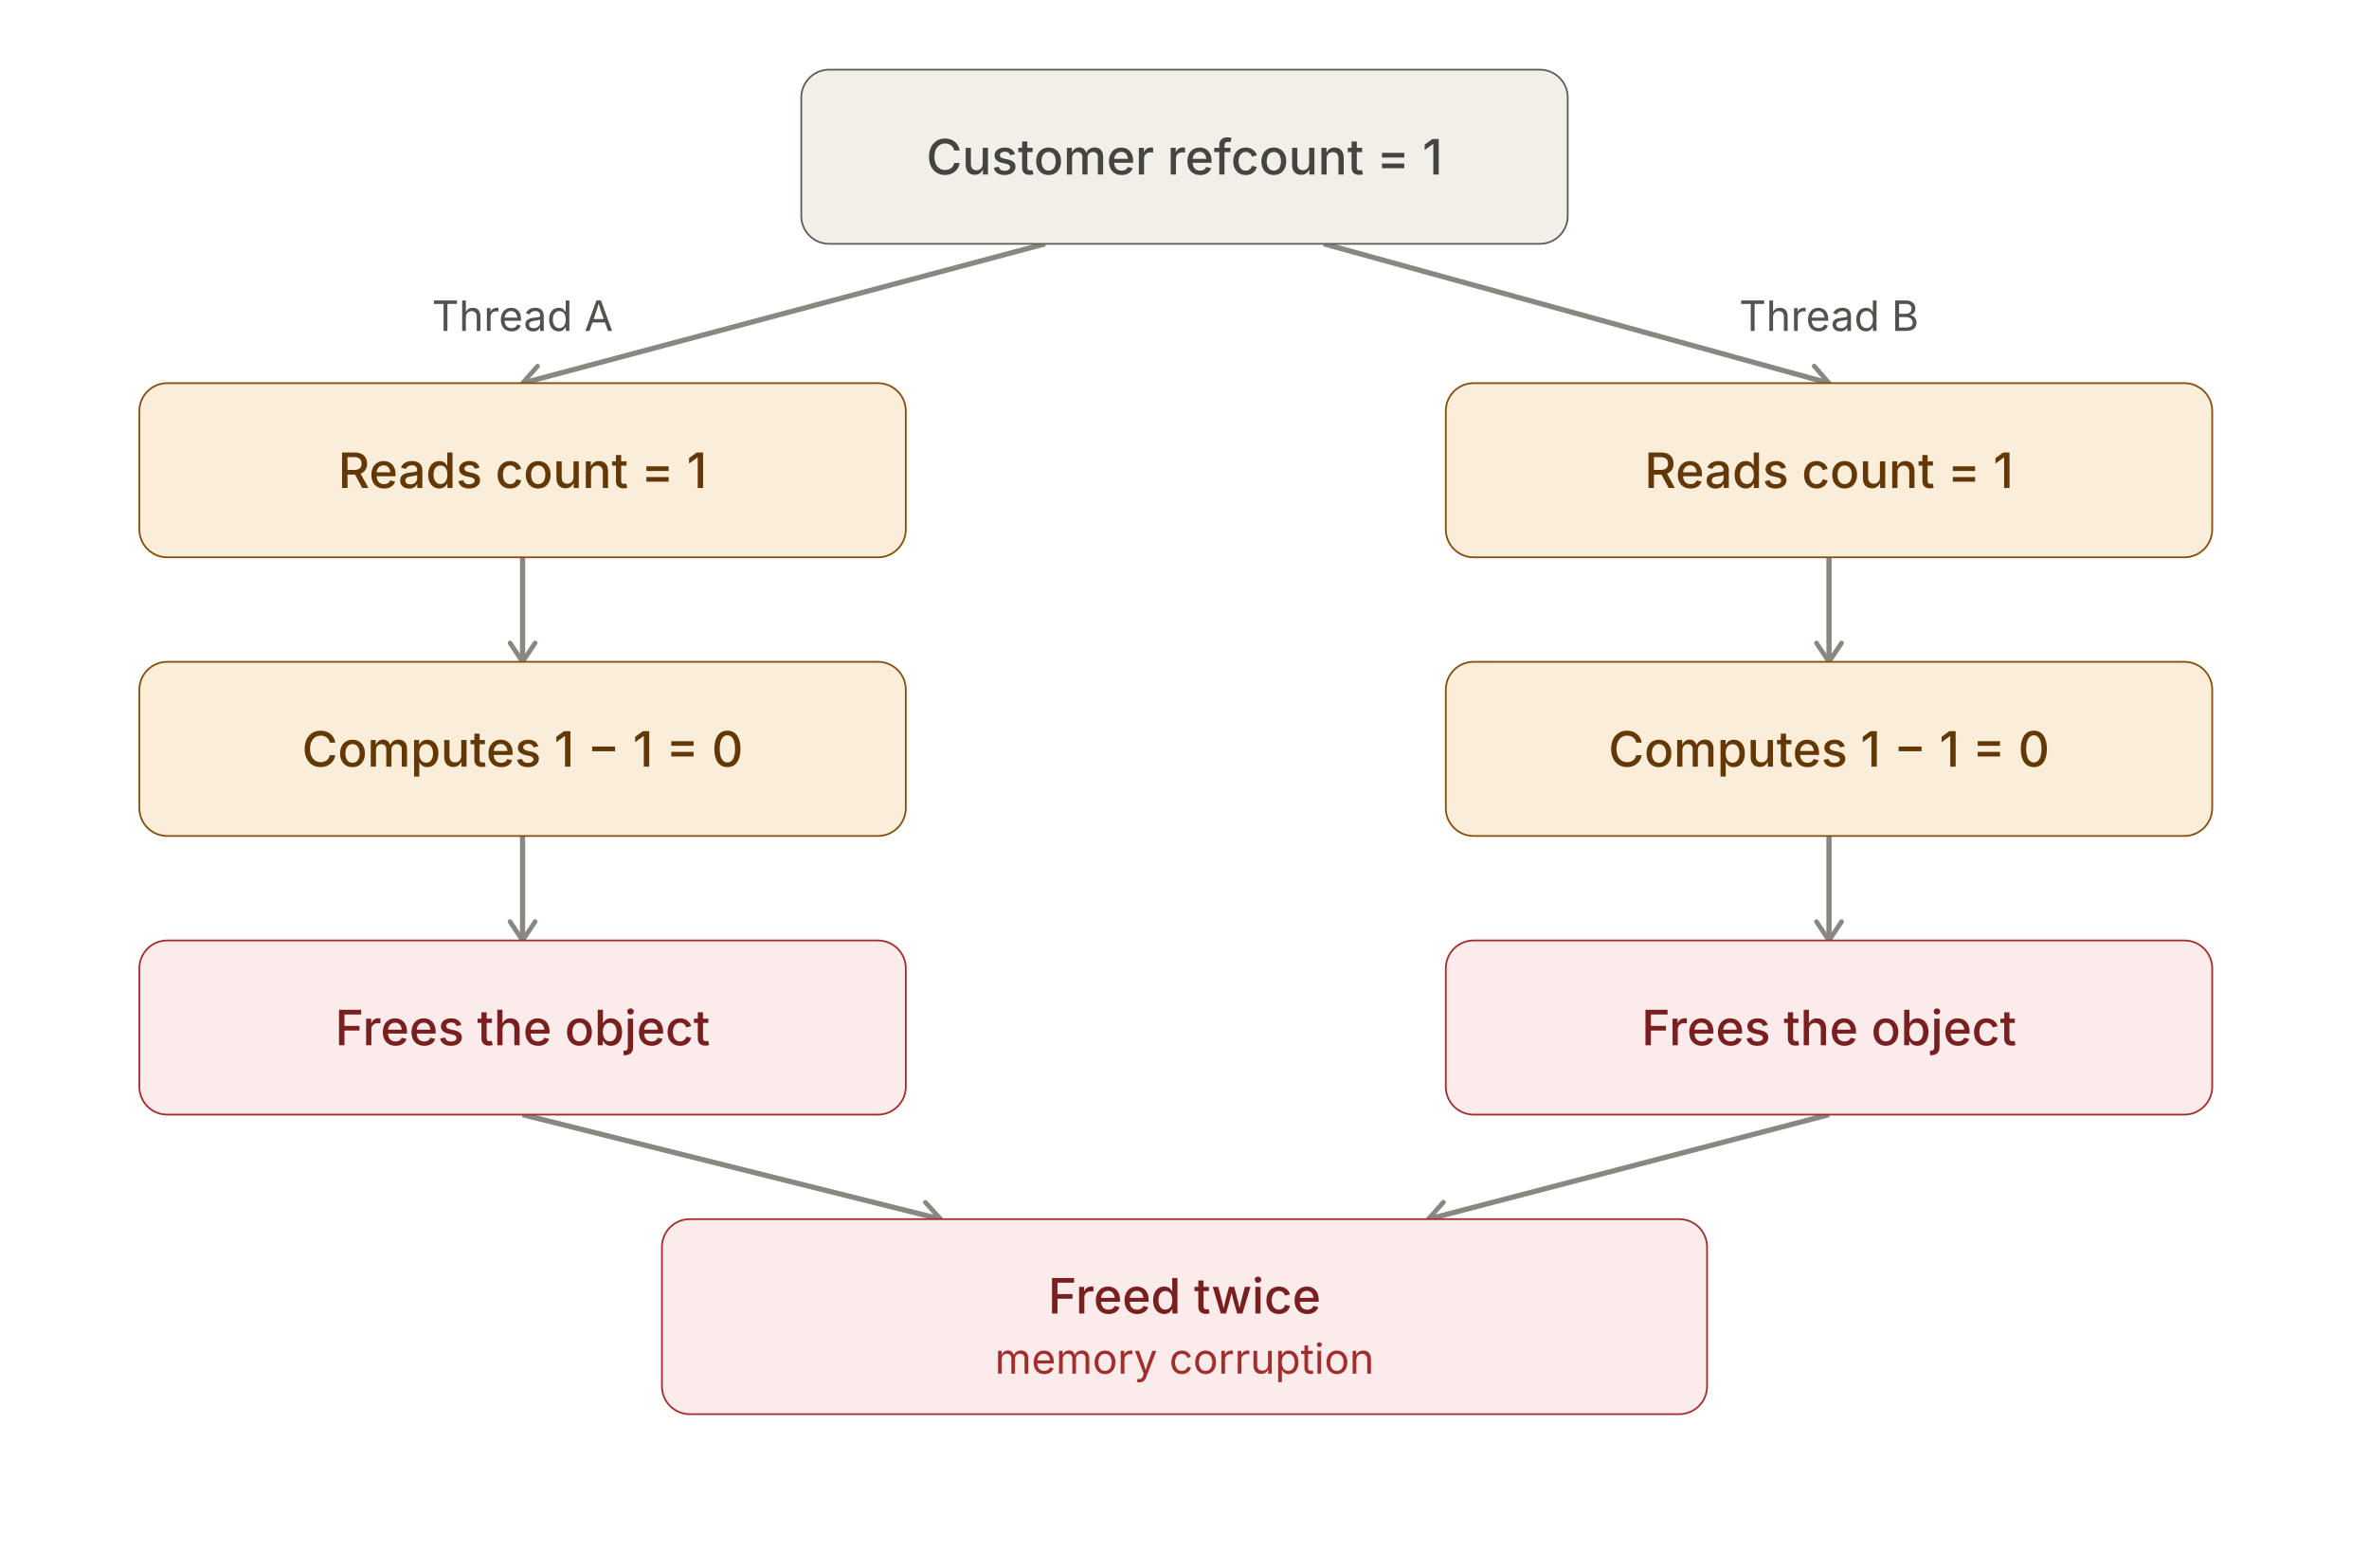
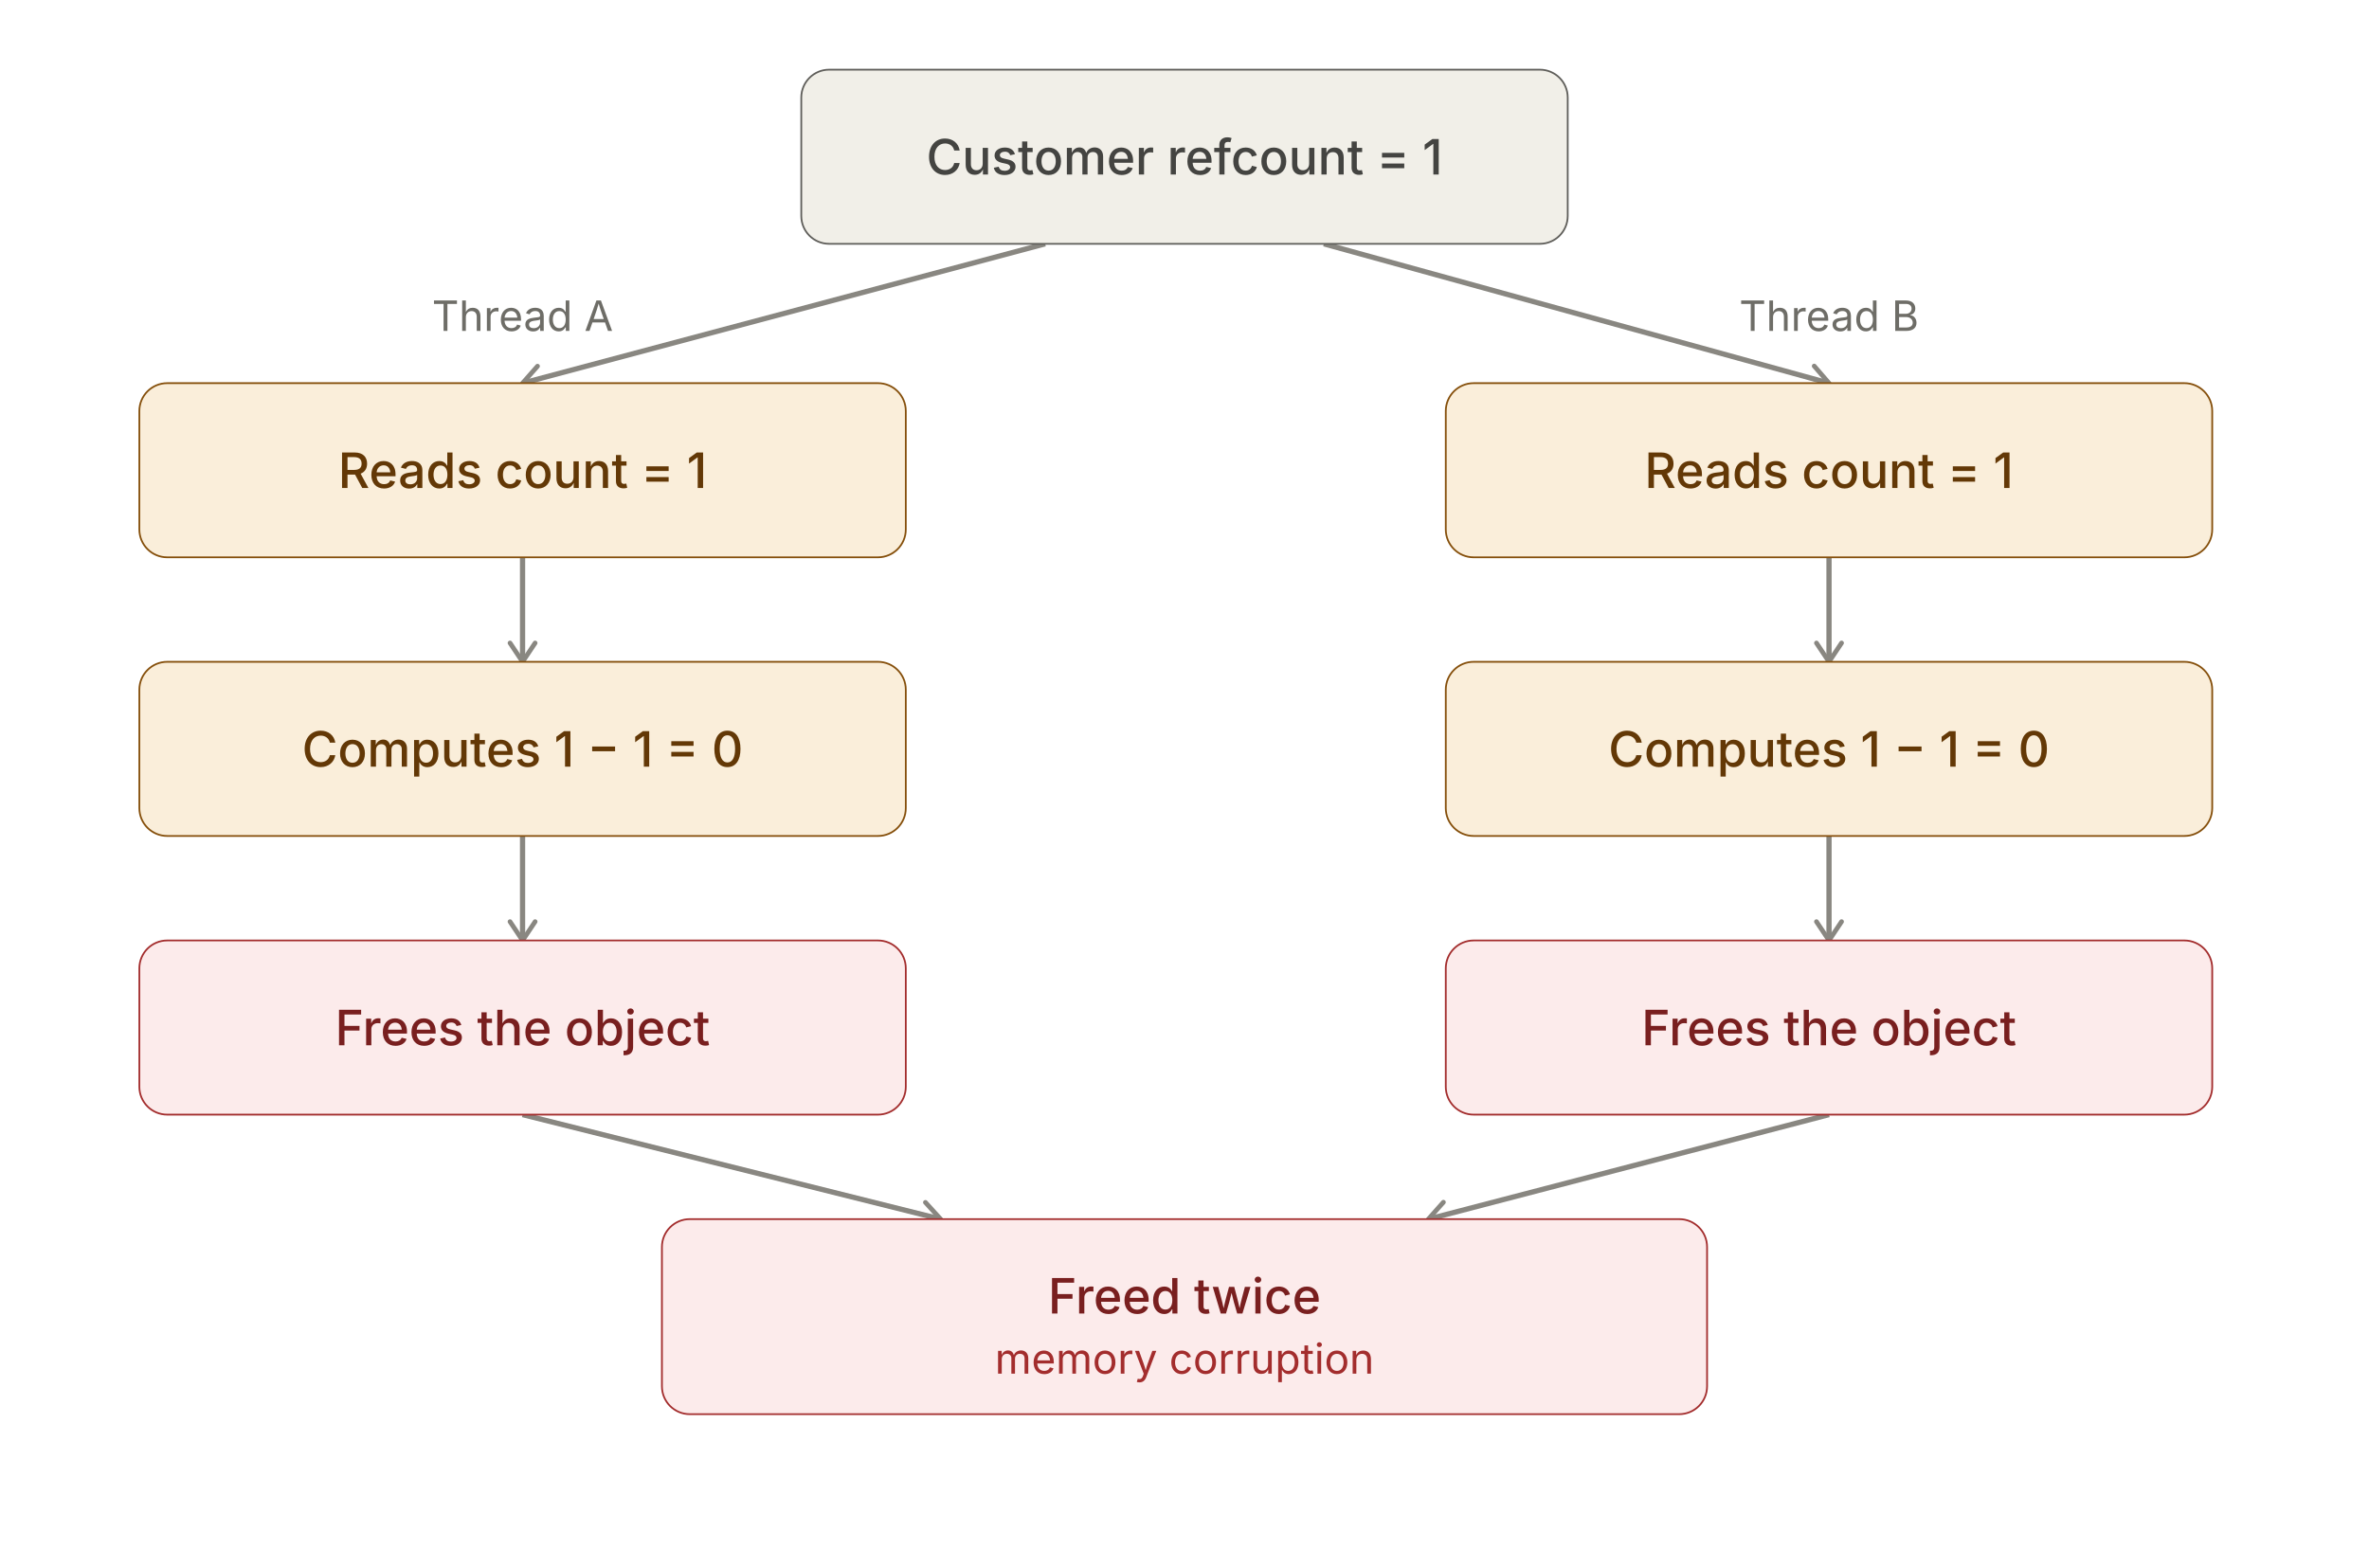
<svg xmlns="http://www.w3.org/2000/svg" width="100%" viewBox="0 0 680 450" role="img" style="">
  <defs>
    <marker id="arrow" viewBox="0 0 10 10" refX="8" refY="5" markerWidth="6" markerHeight="6" orient="auto-start-reverse">
      <path d="M2 1L8 5L2 9" fill="none" stroke="context-stroke" stroke-width="1.5" stroke-linecap="round" stroke-linejoin="round" />
    </marker>
  </defs>
+   <style>
+   .dgm-label { fill: #6E6D67; }
+   @media (prefers-color-scheme: dark) {
+     .dgm-label { fill: #B7B5AA; }
+   }
+ </style>
  <line x1="300" y1="70" x2="150" y2="110" marker-end="url(#arrow)" style="fill:none;stroke:rgb(137, 135, 129);color:rgb(11, 11, 11);stroke-width:1.5px;stroke-linecap:butt;stroke-linejoin:miter;opacity:1;font-family:anthropic-sans, -apple-system, BlinkMacSystemFont, &quot;Segoe UI&quot;, sans-serif;font-size:16px;font-weight:400;text-anchor:start;dominant-baseline:auto" />
  <line x1="380" y1="70" x2="525" y2="110" marker-end="url(#arrow)" style="fill:none;stroke:rgb(137, 135, 129);color:rgb(11, 11, 11);stroke-width:1.5px;stroke-linecap:butt;stroke-linejoin:miter;opacity:1;font-family:anthropic-sans, -apple-system, BlinkMacSystemFont, &quot;Segoe UI&quot;, sans-serif;font-size:16px;font-weight:400;text-anchor:start;dominant-baseline:auto" />
  <line x1="150" y1="160" x2="150" y2="190" marker-end="url(#arrow)" style="fill:none;stroke:rgb(137, 135, 129);color:rgb(11, 11, 11);stroke-width:1.5px;stroke-linecap:butt;stroke-linejoin:miter;opacity:1;font-family:anthropic-sans, -apple-system, BlinkMacSystemFont, &quot;Segoe UI&quot;, sans-serif;font-size:16px;font-weight:400;text-anchor:start;dominant-baseline:auto" />
  <line x1="525" y1="160" x2="525" y2="190" marker-end="url(#arrow)" style="fill:none;stroke:rgb(137, 135, 129);color:rgb(11, 11, 11);stroke-width:1.5px;stroke-linecap:butt;stroke-linejoin:miter;opacity:1;font-family:anthropic-sans, -apple-system, BlinkMacSystemFont, &quot;Segoe UI&quot;, sans-serif;font-size:16px;font-weight:400;text-anchor:start;dominant-baseline:auto" />
  <line x1="150" y1="240" x2="150" y2="270" marker-end="url(#arrow)" style="fill:none;stroke:rgb(137, 135, 129);color:rgb(11, 11, 11);stroke-width:1.5px;stroke-linecap:butt;stroke-linejoin:miter;opacity:1;font-family:anthropic-sans, -apple-system, BlinkMacSystemFont, &quot;Segoe UI&quot;, sans-serif;font-size:16px;font-weight:400;text-anchor:start;dominant-baseline:auto" />
  <line x1="525" y1="240" x2="525" y2="270" marker-end="url(#arrow)" style="fill:none;stroke:rgb(137, 135, 129);color:rgb(11, 11, 11);stroke-width:1.5px;stroke-linecap:butt;stroke-linejoin:miter;opacity:1;font-family:anthropic-sans, -apple-system, BlinkMacSystemFont, &quot;Segoe UI&quot;, sans-serif;font-size:16px;font-weight:400;text-anchor:start;dominant-baseline:auto" />
  <line x1="150" y1="320" x2="270" y2="350" marker-end="url(#arrow)" style="fill:none;stroke:rgb(137, 135, 129);color:rgb(11, 11, 11);stroke-width:1.5px;stroke-linecap:butt;stroke-linejoin:miter;opacity:1;font-family:anthropic-sans, -apple-system, BlinkMacSystemFont, &quot;Segoe UI&quot;, sans-serif;font-size:16px;font-weight:400;text-anchor:start;dominant-baseline:auto" />
  <line x1="525" y1="320" x2="410" y2="350" marker-end="url(#arrow)" style="fill:none;stroke:rgb(137, 135, 129);color:rgb(11, 11, 11);stroke-width:1.5px;stroke-linecap:butt;stroke-linejoin:miter;opacity:1;font-family:anthropic-sans, -apple-system, BlinkMacSystemFont, &quot;Segoe UI&quot;, sans-serif;font-size:16px;font-weight:400;text-anchor:start;dominant-baseline:auto" />
  <g style="fill:rgb(0, 0, 0);stroke:none;color:rgb(11, 11, 11);stroke-width:1px;stroke-linecap:butt;stroke-linejoin:miter;opacity:1;font-family:anthropic-sans, -apple-system, BlinkMacSystemFont, &quot;Segoe UI&quot;, sans-serif;font-size:16px;font-weight:400;text-anchor:start;dominant-baseline:auto">
    <rect x="230" y="20" width="220" height="50" rx="8" stroke-width="0.5" style="fill:rgb(241, 239, 232);stroke:rgb(95, 94, 90);color:rgb(11, 11, 11);stroke-width:0.5px;stroke-linecap:butt;stroke-linejoin:miter;opacity:1;font-family:anthropic-sans, -apple-system, BlinkMacSystemFont, &quot;Segoe UI&quot;, sans-serif;font-size:16px;font-weight:400;text-anchor:start;dominant-baseline:auto" />
    <text x="340" y="45" text-anchor="middle" dominant-baseline="central" style="fill:rgb(68, 68, 65);stroke:none;color:rgb(11, 11, 11);stroke-width:1px;stroke-linecap:butt;stroke-linejoin:miter;opacity:1;font-family:anthropic-sans, -apple-system, BlinkMacSystemFont, &quot;Segoe UI&quot;, sans-serif;font-size:14px;font-weight:500;text-anchor:middle;dominant-baseline:central">Customer refcount = 1</text>
  </g>
-   <text x="150" y="95" text-anchor="middle" style="fill:rgb(82, 81, 78);stroke:none;color:rgb(11, 11, 11);stroke-width:1px;stroke-linecap:butt;stroke-linejoin:miter;opacity:1;font-family:anthropic-sans, -apple-system, BlinkMacSystemFont, &quot;Segoe UI&quot;, sans-serif;font-size:12px;font-weight:400;text-anchor:middle;dominant-baseline:auto">Thread A</text>
-   <text x="525" y="95" text-anchor="middle" style="fill:rgb(82, 81, 78);stroke:none;color:rgb(11, 11, 11);stroke-width:1px;stroke-linecap:butt;stroke-linejoin:miter;opacity:1;font-family:anthropic-sans, -apple-system, BlinkMacSystemFont, &quot;Segoe UI&quot;, sans-serif;font-size:12px;font-weight:400;text-anchor:middle;dominant-baseline:auto">Thread B</text>
+   <text x="150" y="95" text-anchor="middle" class="dgm-label" style="stroke:none;color:rgb(11, 11, 11);stroke-width:1px;stroke-linecap:butt;stroke-linejoin:miter;opacity:1;font-family:anthropic-sans, -apple-system, BlinkMacSystemFont, &quot;Segoe UI&quot;, sans-serif;font-size:12px;font-weight:400;text-anchor:middle;dominant-baseline:auto">Thread A</text>
+   <text x="525" y="95" text-anchor="middle" class="dgm-label" style="stroke:none;color:rgb(11, 11, 11);stroke-width:1px;stroke-linecap:butt;stroke-linejoin:miter;opacity:1;font-family:anthropic-sans, -apple-system, BlinkMacSystemFont, &quot;Segoe UI&quot;, sans-serif;font-size:12px;font-weight:400;text-anchor:middle;dominant-baseline:auto">Thread B</text>
  <g style="fill:rgb(0, 0, 0);stroke:none;color:rgb(11, 11, 11);stroke-width:1px;stroke-linecap:butt;stroke-linejoin:miter;opacity:1;font-family:anthropic-sans, -apple-system, BlinkMacSystemFont, &quot;Segoe UI&quot;, sans-serif;font-size:16px;font-weight:400;text-anchor:start;dominant-baseline:auto">
    <rect x="40" y="110" width="220" height="50" rx="8" stroke-width="0.5" style="fill:rgb(250, 238, 218);stroke:rgb(133, 79, 11);color:rgb(11, 11, 11);stroke-width:0.5px;stroke-linecap:butt;stroke-linejoin:miter;opacity:1;font-family:anthropic-sans, -apple-system, BlinkMacSystemFont, &quot;Segoe UI&quot;, sans-serif;font-size:16px;font-weight:400;text-anchor:start;dominant-baseline:auto" />
    <text x="150" y="135" text-anchor="middle" dominant-baseline="central" style="fill:rgb(99, 56, 6);stroke:none;color:rgb(11, 11, 11);stroke-width:1px;stroke-linecap:butt;stroke-linejoin:miter;opacity:1;font-family:anthropic-sans, -apple-system, BlinkMacSystemFont, &quot;Segoe UI&quot;, sans-serif;font-size:14px;font-weight:500;text-anchor:middle;dominant-baseline:central">Reads count = 1</text>
  </g>
  <g style="fill:rgb(0, 0, 0);stroke:none;color:rgb(11, 11, 11);stroke-width:1px;stroke-linecap:butt;stroke-linejoin:miter;opacity:1;font-family:anthropic-sans, -apple-system, BlinkMacSystemFont, &quot;Segoe UI&quot;, sans-serif;font-size:16px;font-weight:400;text-anchor:start;dominant-baseline:auto">
    <rect x="415" y="110" width="220" height="50" rx="8" stroke-width="0.5" style="fill:rgb(250, 238, 218);stroke:rgb(133, 79, 11);color:rgb(11, 11, 11);stroke-width:0.5px;stroke-linecap:butt;stroke-linejoin:miter;opacity:1;font-family:anthropic-sans, -apple-system, BlinkMacSystemFont, &quot;Segoe UI&quot;, sans-serif;font-size:16px;font-weight:400;text-anchor:start;dominant-baseline:auto" />
    <text x="525" y="135" text-anchor="middle" dominant-baseline="central" style="fill:rgb(99, 56, 6);stroke:none;color:rgb(11, 11, 11);stroke-width:1px;stroke-linecap:butt;stroke-linejoin:miter;opacity:1;font-family:anthropic-sans, -apple-system, BlinkMacSystemFont, &quot;Segoe UI&quot;, sans-serif;font-size:14px;font-weight:500;text-anchor:middle;dominant-baseline:central">Reads count = 1</text>
  </g>
  <g style="fill:rgb(0, 0, 0);stroke:none;color:rgb(11, 11, 11);stroke-width:1px;stroke-linecap:butt;stroke-linejoin:miter;opacity:1;font-family:anthropic-sans, -apple-system, BlinkMacSystemFont, &quot;Segoe UI&quot;, sans-serif;font-size:16px;font-weight:400;text-anchor:start;dominant-baseline:auto">
    <rect x="40" y="190" width="220" height="50" rx="8" stroke-width="0.5" style="fill:rgb(250, 238, 218);stroke:rgb(133, 79, 11);color:rgb(11, 11, 11);stroke-width:0.5px;stroke-linecap:butt;stroke-linejoin:miter;opacity:1;font-family:anthropic-sans, -apple-system, BlinkMacSystemFont, &quot;Segoe UI&quot;, sans-serif;font-size:16px;font-weight:400;text-anchor:start;dominant-baseline:auto" />
    <text x="150" y="215" text-anchor="middle" dominant-baseline="central" style="fill:rgb(99, 56, 6);stroke:none;color:rgb(11, 11, 11);stroke-width:1px;stroke-linecap:butt;stroke-linejoin:miter;opacity:1;font-family:anthropic-sans, -apple-system, BlinkMacSystemFont, &quot;Segoe UI&quot;, sans-serif;font-size:14px;font-weight:500;text-anchor:middle;dominant-baseline:central">Computes 1 − 1 = 0</text>
  </g>
  <g style="fill:rgb(0, 0, 0);stroke:none;color:rgb(11, 11, 11);stroke-width:1px;stroke-linecap:butt;stroke-linejoin:miter;opacity:1;font-family:anthropic-sans, -apple-system, BlinkMacSystemFont, &quot;Segoe UI&quot;, sans-serif;font-size:16px;font-weight:400;text-anchor:start;dominant-baseline:auto">
    <rect x="415" y="190" width="220" height="50" rx="8" stroke-width="0.5" style="fill:rgb(250, 238, 218);stroke:rgb(133, 79, 11);color:rgb(11, 11, 11);stroke-width:0.5px;stroke-linecap:butt;stroke-linejoin:miter;opacity:1;font-family:anthropic-sans, -apple-system, BlinkMacSystemFont, &quot;Segoe UI&quot;, sans-serif;font-size:16px;font-weight:400;text-anchor:start;dominant-baseline:auto" />
    <text x="525" y="215" text-anchor="middle" dominant-baseline="central" style="fill:rgb(99, 56, 6);stroke:none;color:rgb(11, 11, 11);stroke-width:1px;stroke-linecap:butt;stroke-linejoin:miter;opacity:1;font-family:anthropic-sans, -apple-system, BlinkMacSystemFont, &quot;Segoe UI&quot;, sans-serif;font-size:14px;font-weight:500;text-anchor:middle;dominant-baseline:central">Computes 1 − 1 = 0</text>
  </g>
  <g style="fill:rgb(0, 0, 0);stroke:none;color:rgb(11, 11, 11);stroke-width:1px;stroke-linecap:butt;stroke-linejoin:miter;opacity:1;font-family:anthropic-sans, -apple-system, BlinkMacSystemFont, &quot;Segoe UI&quot;, sans-serif;font-size:16px;font-weight:400;text-anchor:start;dominant-baseline:auto">
    <rect x="40" y="270" width="220" height="50" rx="8" stroke-width="0.5" style="fill:rgb(252, 235, 235);stroke:rgb(163, 45, 45);color:rgb(11, 11, 11);stroke-width:0.5px;stroke-linecap:butt;stroke-linejoin:miter;opacity:1;font-family:anthropic-sans, -apple-system, BlinkMacSystemFont, &quot;Segoe UI&quot;, sans-serif;font-size:16px;font-weight:400;text-anchor:start;dominant-baseline:auto" />
    <text x="150" y="295" text-anchor="middle" dominant-baseline="central" style="fill:rgb(121, 31, 31);stroke:none;color:rgb(11, 11, 11);stroke-width:1px;stroke-linecap:butt;stroke-linejoin:miter;opacity:1;font-family:anthropic-sans, -apple-system, BlinkMacSystemFont, &quot;Segoe UI&quot;, sans-serif;font-size:14px;font-weight:500;text-anchor:middle;dominant-baseline:central">Frees the object</text>
  </g>
  <g style="fill:rgb(0, 0, 0);stroke:none;color:rgb(11, 11, 11);stroke-width:1px;stroke-linecap:butt;stroke-linejoin:miter;opacity:1;font-family:anthropic-sans, -apple-system, BlinkMacSystemFont, &quot;Segoe UI&quot;, sans-serif;font-size:16px;font-weight:400;text-anchor:start;dominant-baseline:auto">
    <rect x="415" y="270" width="220" height="50" rx="8" stroke-width="0.5" style="fill:rgb(252, 235, 235);stroke:rgb(163, 45, 45);color:rgb(11, 11, 11);stroke-width:0.5px;stroke-linecap:butt;stroke-linejoin:miter;opacity:1;font-family:anthropic-sans, -apple-system, BlinkMacSystemFont, &quot;Segoe UI&quot;, sans-serif;font-size:16px;font-weight:400;text-anchor:start;dominant-baseline:auto" />
    <text x="525" y="295" text-anchor="middle" dominant-baseline="central" style="fill:rgb(121, 31, 31);stroke:none;color:rgb(11, 11, 11);stroke-width:1px;stroke-linecap:butt;stroke-linejoin:miter;opacity:1;font-family:anthropic-sans, -apple-system, BlinkMacSystemFont, &quot;Segoe UI&quot;, sans-serif;font-size:14px;font-weight:500;text-anchor:middle;dominant-baseline:central">Frees the object</text>
  </g>
  <g style="fill:rgb(0, 0, 0);stroke:none;color:rgb(11, 11, 11);stroke-width:1px;stroke-linecap:butt;stroke-linejoin:miter;opacity:1;font-family:anthropic-sans, -apple-system, BlinkMacSystemFont, &quot;Segoe UI&quot;, sans-serif;font-size:16px;font-weight:400;text-anchor:start;dominant-baseline:auto">
    <rect x="190" y="350" width="300" height="56" rx="8" stroke-width="0.5" style="fill:rgb(252, 235, 235);stroke:rgb(163, 45, 45);color:rgb(11, 11, 11);stroke-width:0.5px;stroke-linecap:butt;stroke-linejoin:miter;opacity:1;font-family:anthropic-sans, -apple-system, BlinkMacSystemFont, &quot;Segoe UI&quot;, sans-serif;font-size:16px;font-weight:400;text-anchor:start;dominant-baseline:auto" />
    <text x="340" y="372" text-anchor="middle" dominant-baseline="central" style="fill:rgb(121, 31, 31);stroke:none;color:rgb(11, 11, 11);stroke-width:1px;stroke-linecap:butt;stroke-linejoin:miter;opacity:1;font-family:anthropic-sans, -apple-system, BlinkMacSystemFont, &quot;Segoe UI&quot;, sans-serif;font-size:14px;font-weight:500;text-anchor:middle;dominant-baseline:central">Freed twice</text>
    <text x="340" y="390" text-anchor="middle" dominant-baseline="central" style="fill:rgb(163, 45, 45);stroke:none;color:rgb(11, 11, 11);stroke-width:1px;stroke-linecap:butt;stroke-linejoin:miter;opacity:1;font-family:anthropic-sans, -apple-system, BlinkMacSystemFont, &quot;Segoe UI&quot;, sans-serif;font-size:12px;font-weight:400;text-anchor:middle;dominant-baseline:central">memory corruption</text>
  </g>
</svg>
